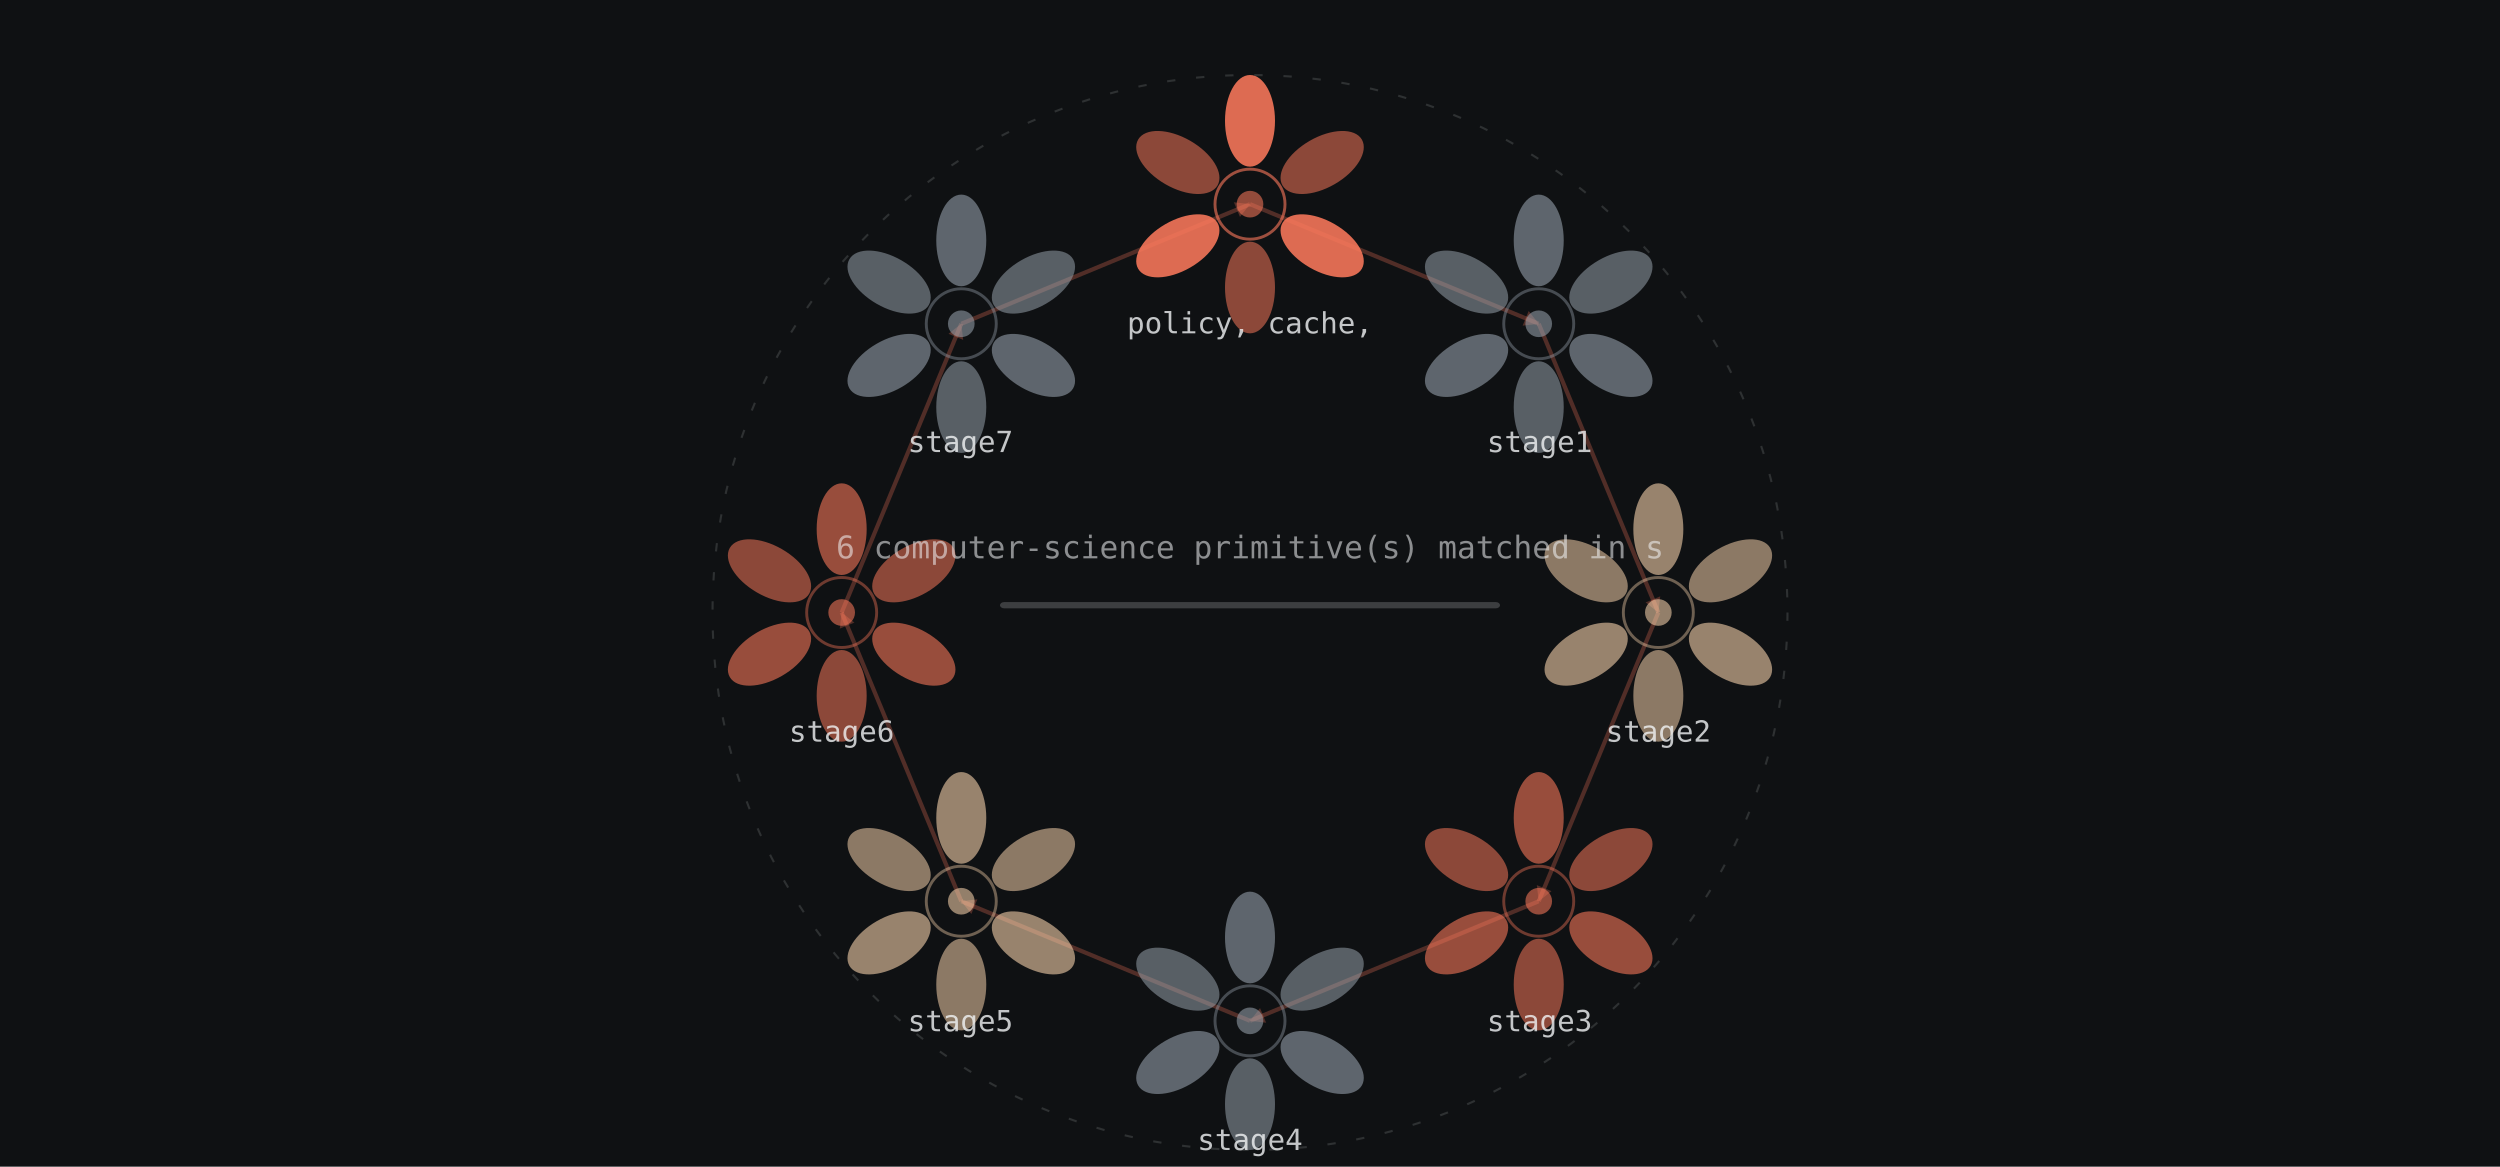
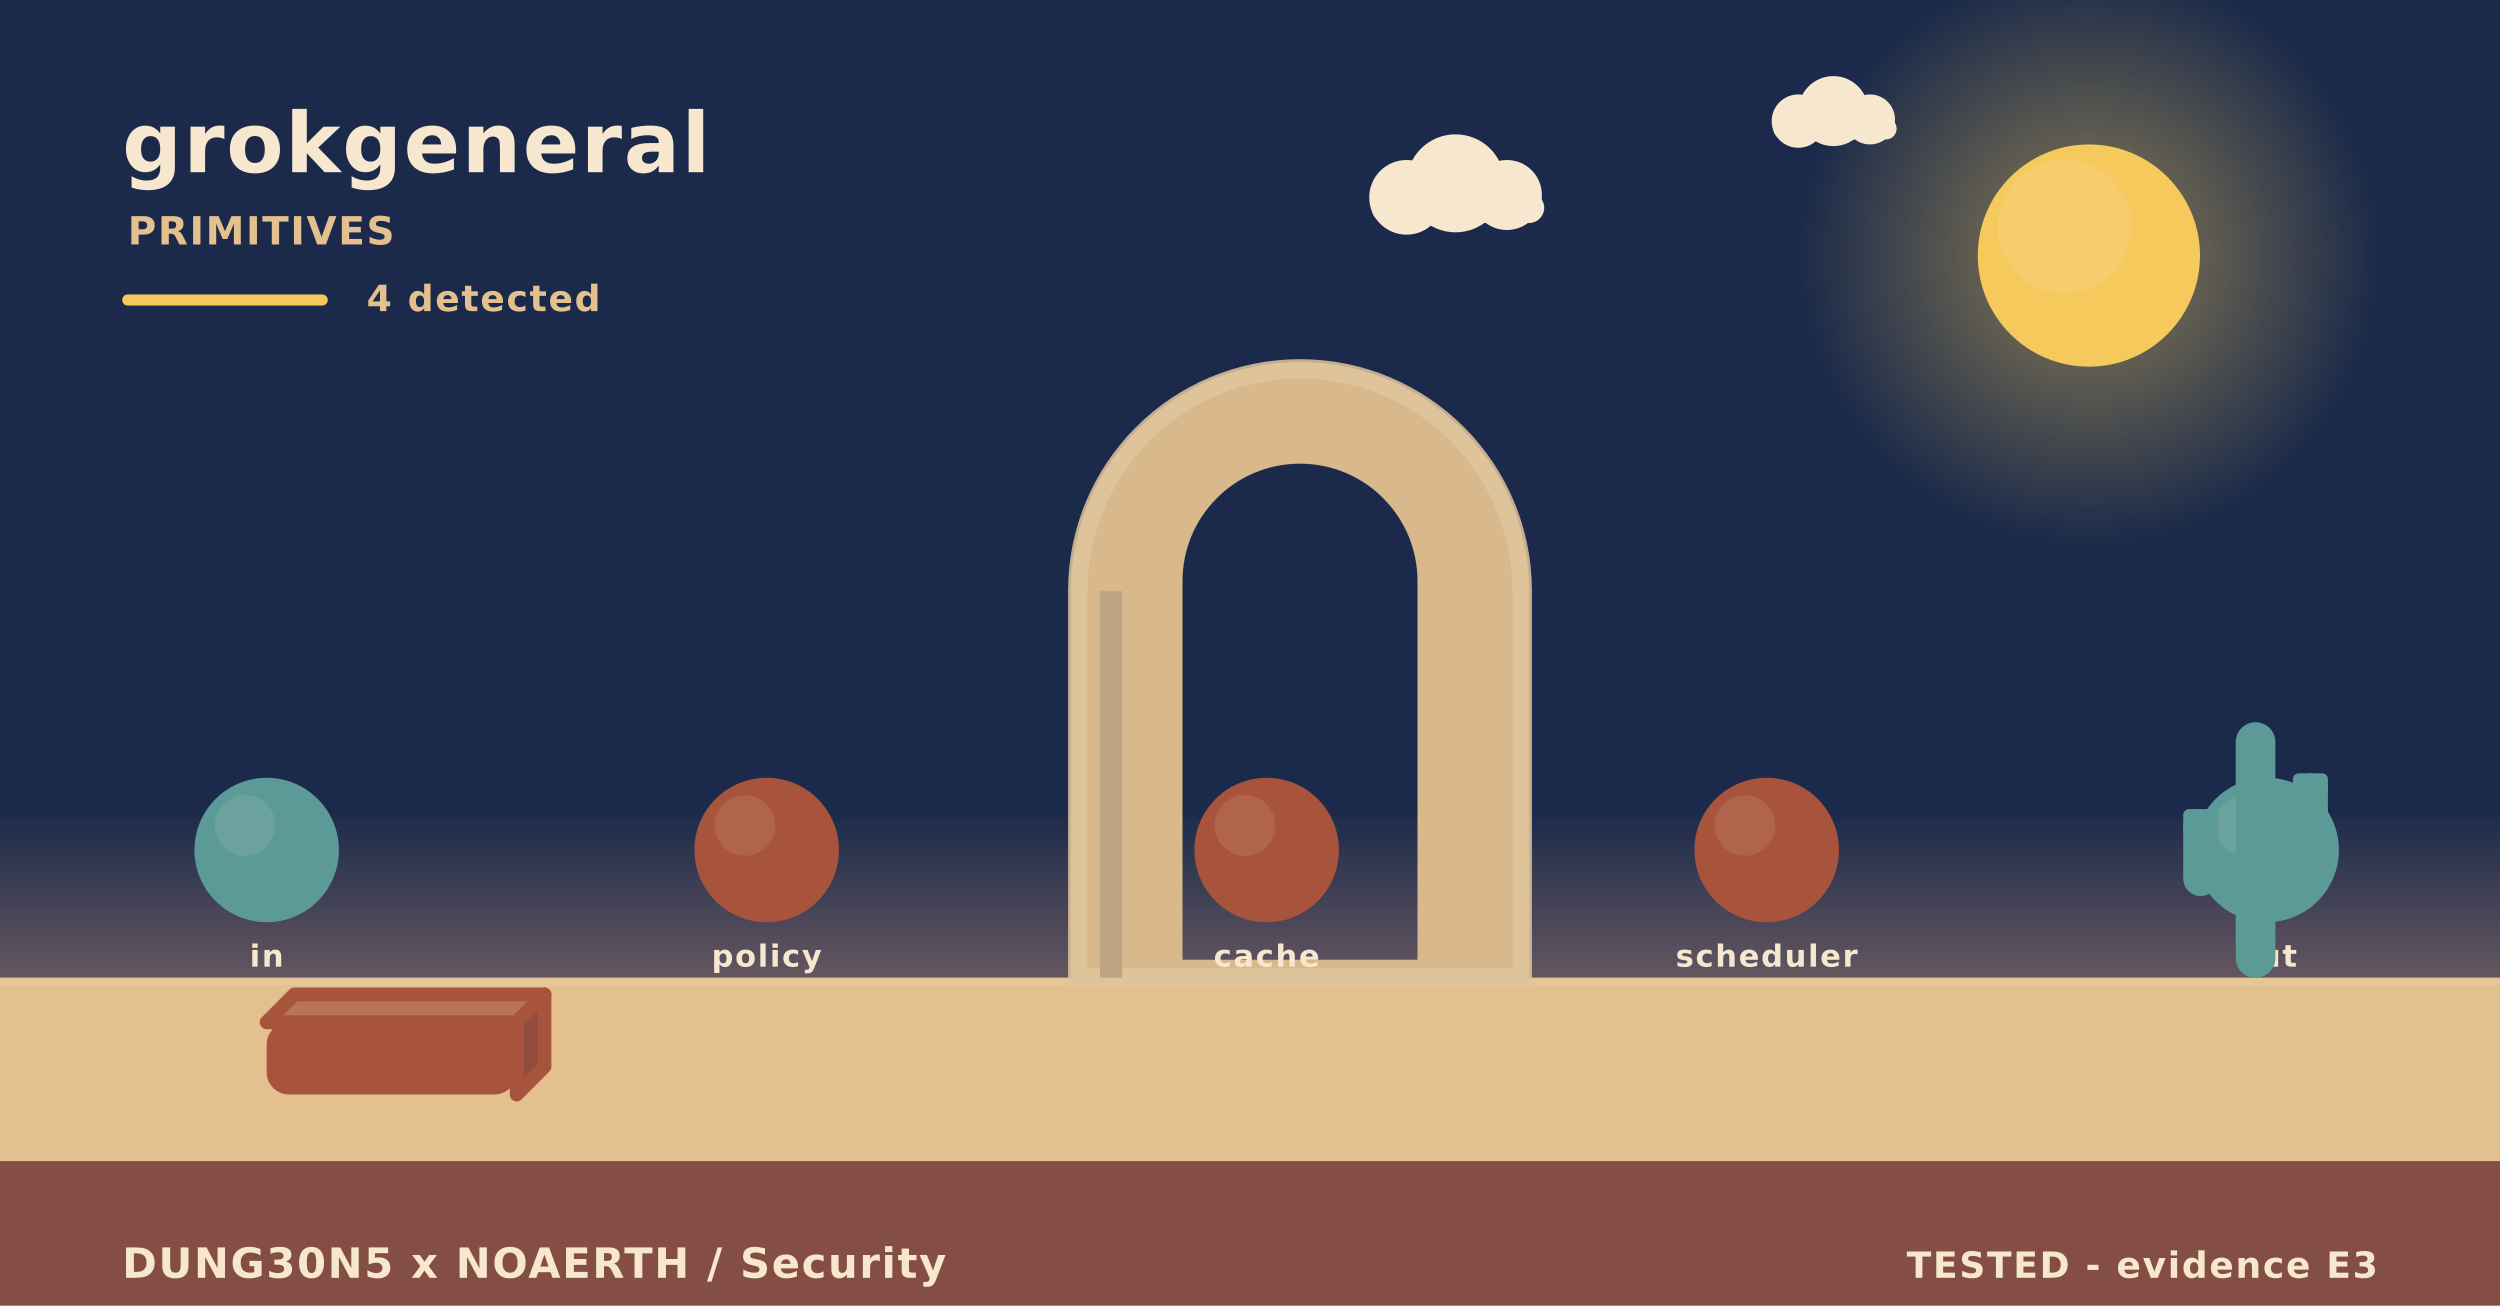
- <svg xmlns="http://www.w3.org/2000/svg" viewBox="0 0 1200 560" width="1200" height="560" role="img" aria-label="grokgeneral state machine">
-   <rect width="1200" height="560" fill="#0f1113" />
-   <defs>
-     <linearGradient id="gs" x1="0" y1="0" x2="1" y2="1">
-       <stop offset="0%" stop-color="#ff7a5c" />
-       <stop offset="100%" stop-color="#9aa5b1" />
-     </linearGradient>
-   </defs>
-   <circle cx="600.00" cy="294.00" r="258.00" fill="none" stroke="rgba(241,243,245,0.140)" stroke-width="1.00" opacity="1.00" stroke-dasharray="4 10" />
-   <line x1="600.00" y1="98.00" x2="738.59" y2="155.41" stroke="rgba(255,122,92,0.500)" stroke-width="2.00" opacity="0.55" />
-   <polygon points="738.59,155.41 733.76,149.29 730.86,156.32" fill="rgba(255,122,92,0.500)" opacity="0.55" />
-   <line x1="738.59" y1="155.41" x2="796.00" y2="294.00" stroke="rgba(255,122,92,0.500)" stroke-width="2.00" opacity="0.55" />
-   <polygon points="796.00,294.00 796.91,286.26 789.89,289.17" fill="rgba(255,122,92,0.500)" opacity="0.55" />
-   <line x1="796.00" y1="294.00" x2="738.59" y2="432.59" stroke="rgba(255,122,92,0.500)" stroke-width="2.00" opacity="0.55" />
-   <polygon points="738.59,432.59 744.71,427.76 737.68,424.86" fill="rgba(255,122,92,0.500)" opacity="0.55" />
-   <line x1="738.59" y1="432.59" x2="600.00" y2="490.00" stroke="rgba(255,122,92,0.500)" stroke-width="2.00" opacity="0.55" />
-   <polygon points="600.00,490.00 607.74,490.91 604.83,483.89" fill="rgba(255,122,92,0.500)" opacity="0.55" />
-   <line x1="600.00" y1="490.00" x2="461.41" y2="432.59" stroke="rgba(255,122,92,0.500)" stroke-width="2.00" opacity="0.55" />
-   <polygon points="461.41,432.59 466.24,438.71 469.14,431.68" fill="rgba(255,122,92,0.500)" opacity="0.55" />
-   <line x1="461.41" y1="432.59" x2="404.00" y2="294.00" stroke="rgba(255,122,92,0.500)" stroke-width="2.00" opacity="0.55" />
-   <polygon points="404.00,294.00 403.09,301.74 410.11,298.83" fill="rgba(255,122,92,0.500)" opacity="0.55" />
-   <line x1="404.00" y1="294.00" x2="461.41" y2="155.41" stroke="rgba(255,122,92,0.500)" stroke-width="2.00" opacity="0.55" />
-   <polygon points="461.41,155.41 455.29,160.24 462.32,163.14" fill="rgba(255,122,92,0.500)" opacity="0.55" />
-   <line x1="461.41" y1="155.41" x2="600.00" y2="98.00" stroke="rgba(255,122,92,0.500)" stroke-width="2.00" opacity="0.55" />
-   <polygon points="600.00,98.00 592.26,97.09 595.17,104.11" fill="rgba(255,122,92,0.500)" opacity="0.55" />
-   <ellipse cx="600.00" cy="58.00" rx="12.00" ry="22.00" fill="rgba(255,122,92,0.900)" opacity="0.95" transform="rotate(0.0 600.00 58.00)" />
-   <ellipse cx="634.64" cy="78.00" rx="12.00" ry="22.00" fill="rgba(255,122,92,0.550)" opacity="0.95" transform="rotate(60.0 634.64 78.00)" />
-   <ellipse cx="634.64" cy="118.00" rx="12.00" ry="22.00" fill="rgba(255,122,92,0.900)" opacity="0.95" transform="rotate(120.0 634.64 118.00)" />
-   <ellipse cx="600.00" cy="138.00" rx="12.00" ry="22.00" fill="rgba(255,122,92,0.550)" opacity="0.95" transform="rotate(180.0 600.00 138.00)" />
-   <ellipse cx="565.36" cy="118.00" rx="12.00" ry="22.00" fill="rgba(255,122,92,0.900)" opacity="0.95" transform="rotate(240.0 565.36 118.00)" />
-   <ellipse cx="565.36" cy="78.00" rx="12.00" ry="22.00" fill="rgba(255,122,92,0.550)" opacity="0.95" transform="rotate(300.0 565.36 78.00)" />
-   <circle cx="600.00" cy="98.00" r="16.80" fill="none" stroke="rgba(255,122,92,0.900)" stroke-width="1.40" opacity="0.66" />
-   <circle cx="600.00" cy="98.00" r="6.40" fill="rgba(255,122,92,0.550)" opacity="1.00" />
-   <text x="600" y="160" font-family="ui-monospace,Menlo,monospace" font-size="14" fill="rgba(241,243,245,0.800)" text-anchor="middle">policy, cache,</text>
-   <ellipse cx="738.59" cy="115.41" rx="12.00" ry="22.00" fill="rgba(154,165,177,0.600)" opacity="0.95" transform="rotate(0.0 738.59 115.41)" />
-   <ellipse cx="773.23" cy="135.41" rx="12.00" ry="22.00" fill="rgba(154,165,177,0.550)" opacity="0.95" transform="rotate(60.0 773.23 135.41)" />
-   <ellipse cx="773.23" cy="175.41" rx="12.00" ry="22.00" fill="rgba(154,165,177,0.600)" opacity="0.95" transform="rotate(120.0 773.23 175.41)" />
-   <ellipse cx="738.59" cy="195.41" rx="12.00" ry="22.00" fill="rgba(154,165,177,0.550)" opacity="0.95" transform="rotate(180.0 738.59 195.41)" />
-   <ellipse cx="703.95" cy="175.41" rx="12.00" ry="22.00" fill="rgba(154,165,177,0.600)" opacity="0.95" transform="rotate(240.0 703.95 175.41)" />
-   <ellipse cx="703.95" cy="135.41" rx="12.00" ry="22.00" fill="rgba(154,165,177,0.550)" opacity="0.95" transform="rotate(300.0 703.95 135.41)" />
-   <circle cx="738.59" cy="155.41" r="16.80" fill="none" stroke="rgba(154,165,177,0.600)" stroke-width="1.40" opacity="0.66" />
-   <circle cx="738.59" cy="155.41" r="6.40" fill="rgba(154,165,177,0.550)" opacity="1.00" />
-   <text x="739" y="217" font-family="ui-monospace,Menlo,monospace" font-size="14" fill="rgba(241,243,245,0.800)" text-anchor="middle">stage1</text>
-   <ellipse cx="796.00" cy="254.00" rx="12.00" ry="22.00" fill="rgba(255,216,177,0.600)" opacity="0.95" transform="rotate(0.0 796.00 254.00)" />
-   <ellipse cx="830.64" cy="274.00" rx="12.00" ry="22.00" fill="rgba(255,216,177,0.550)" opacity="0.95" transform="rotate(60.0 830.64 274.00)" />
-   <ellipse cx="830.64" cy="314.00" rx="12.00" ry="22.00" fill="rgba(255,216,177,0.600)" opacity="0.95" transform="rotate(120.0 830.64 314.00)" />
-   <ellipse cx="796.00" cy="334.00" rx="12.00" ry="22.00" fill="rgba(255,216,177,0.550)" opacity="0.95" transform="rotate(180.0 796.00 334.00)" />
-   <ellipse cx="761.36" cy="314.00" rx="12.00" ry="22.00" fill="rgba(255,216,177,0.600)" opacity="0.95" transform="rotate(240.0 761.36 314.00)" />
-   <ellipse cx="761.36" cy="274.00" rx="12.00" ry="22.00" fill="rgba(255,216,177,0.550)" opacity="0.95" transform="rotate(300.0 761.36 274.00)" />
-   <circle cx="796.00" cy="294.00" r="16.80" fill="none" stroke="rgba(255,216,177,0.600)" stroke-width="1.40" opacity="0.66" />
-   <circle cx="796.00" cy="294.00" r="6.40" fill="rgba(255,216,177,0.550)" opacity="1.00" />
-   <text x="796" y="356" font-family="ui-monospace,Menlo,monospace" font-size="14" fill="rgba(241,243,245,0.800)" text-anchor="middle">stage2</text>
-   <ellipse cx="738.59" cy="392.59" rx="12.00" ry="22.00" fill="rgba(255,122,92,0.600)" opacity="0.95" transform="rotate(0.0 738.59 392.59)" />
-   <ellipse cx="773.23" cy="412.59" rx="12.00" ry="22.00" fill="rgba(255,122,92,0.550)" opacity="0.95" transform="rotate(60.0 773.23 412.59)" />
-   <ellipse cx="773.23" cy="452.59" rx="12.00" ry="22.00" fill="rgba(255,122,92,0.600)" opacity="0.95" transform="rotate(120.0 773.23 452.59)" />
-   <ellipse cx="738.59" cy="472.59" rx="12.00" ry="22.00" fill="rgba(255,122,92,0.550)" opacity="0.95" transform="rotate(180.0 738.59 472.59)" />
-   <ellipse cx="703.95" cy="452.59" rx="12.00" ry="22.00" fill="rgba(255,122,92,0.600)" opacity="0.95" transform="rotate(240.0 703.95 452.59)" />
-   <ellipse cx="703.95" cy="412.59" rx="12.00" ry="22.00" fill="rgba(255,122,92,0.550)" opacity="0.95" transform="rotate(300.0 703.95 412.59)" />
-   <circle cx="738.59" cy="432.59" r="16.80" fill="none" stroke="rgba(255,122,92,0.600)" stroke-width="1.40" opacity="0.66" />
-   <circle cx="738.59" cy="432.59" r="6.40" fill="rgba(255,122,92,0.550)" opacity="1.00" />
-   <text x="739" y="495" font-family="ui-monospace,Menlo,monospace" font-size="14" fill="rgba(241,243,245,0.800)" text-anchor="middle">stage3</text>
-   <ellipse cx="600.00" cy="450.00" rx="12.00" ry="22.00" fill="rgba(154,165,177,0.600)" opacity="0.95" transform="rotate(0.0 600.00 450.00)" />
-   <ellipse cx="634.64" cy="470.00" rx="12.00" ry="22.00" fill="rgba(154,165,177,0.550)" opacity="0.95" transform="rotate(60.0 634.64 470.00)" />
-   <ellipse cx="634.64" cy="510.00" rx="12.00" ry="22.00" fill="rgba(154,165,177,0.600)" opacity="0.95" transform="rotate(120.0 634.64 510.00)" />
-   <ellipse cx="600.00" cy="530.00" rx="12.00" ry="22.00" fill="rgba(154,165,177,0.550)" opacity="0.95" transform="rotate(180.0 600.00 530.00)" />
-   <ellipse cx="565.36" cy="510.00" rx="12.00" ry="22.00" fill="rgba(154,165,177,0.600)" opacity="0.95" transform="rotate(240.0 565.36 510.00)" />
-   <ellipse cx="565.36" cy="470.00" rx="12.00" ry="22.00" fill="rgba(154,165,177,0.550)" opacity="0.95" transform="rotate(300.0 565.36 470.00)" />
-   <circle cx="600.00" cy="490.00" r="16.80" fill="none" stroke="rgba(154,165,177,0.600)" stroke-width="1.40" opacity="0.66" />
-   <circle cx="600.00" cy="490.00" r="6.40" fill="rgba(154,165,177,0.550)" opacity="1.00" />
-   <text x="600" y="552" font-family="ui-monospace,Menlo,monospace" font-size="14" fill="rgba(241,243,245,0.800)" text-anchor="middle">stage4</text>
-   <ellipse cx="461.41" cy="392.59" rx="12.00" ry="22.00" fill="rgba(255,216,177,0.600)" opacity="0.95" transform="rotate(0.0 461.41 392.59)" />
-   <ellipse cx="496.05" cy="412.59" rx="12.00" ry="22.00" fill="rgba(255,216,177,0.550)" opacity="0.95" transform="rotate(60.0 496.05 412.59)" />
-   <ellipse cx="496.05" cy="452.59" rx="12.00" ry="22.00" fill="rgba(255,216,177,0.600)" opacity="0.95" transform="rotate(120.0 496.05 452.59)" />
-   <ellipse cx="461.41" cy="472.59" rx="12.00" ry="22.00" fill="rgba(255,216,177,0.550)" opacity="0.95" transform="rotate(180.0 461.41 472.59)" />
-   <ellipse cx="426.77" cy="452.59" rx="12.00" ry="22.00" fill="rgba(255,216,177,0.600)" opacity="0.95" transform="rotate(240.0 426.77 452.59)" />
-   <ellipse cx="426.77" cy="412.59" rx="12.00" ry="22.00" fill="rgba(255,216,177,0.550)" opacity="0.95" transform="rotate(300.0 426.77 412.59)" />
-   <circle cx="461.41" cy="432.59" r="16.80" fill="none" stroke="rgba(255,216,177,0.600)" stroke-width="1.40" opacity="0.66" />
-   <circle cx="461.41" cy="432.59" r="6.40" fill="rgba(255,216,177,0.550)" opacity="1.00" />
-   <text x="461" y="495" font-family="ui-monospace,Menlo,monospace" font-size="14" fill="rgba(241,243,245,0.800)" text-anchor="middle">stage5</text>
-   <ellipse cx="404.00" cy="254.00" rx="12.00" ry="22.00" fill="rgba(255,122,92,0.600)" opacity="0.95" transform="rotate(0.0 404.00 254.00)" />
-   <ellipse cx="438.64" cy="274.00" rx="12.00" ry="22.00" fill="rgba(255,122,92,0.550)" opacity="0.95" transform="rotate(60.0 438.64 274.00)" />
-   <ellipse cx="438.64" cy="314.00" rx="12.00" ry="22.00" fill="rgba(255,122,92,0.600)" opacity="0.95" transform="rotate(120.0 438.64 314.00)" />
-   <ellipse cx="404.00" cy="334.00" rx="12.00" ry="22.00" fill="rgba(255,122,92,0.550)" opacity="0.95" transform="rotate(180.0 404.00 334.00)" />
-   <ellipse cx="369.36" cy="314.00" rx="12.00" ry="22.00" fill="rgba(255,122,92,0.600)" opacity="0.95" transform="rotate(240.0 369.36 314.00)" />
-   <ellipse cx="369.36" cy="274.00" rx="12.00" ry="22.00" fill="rgba(255,122,92,0.550)" opacity="0.95" transform="rotate(300.0 369.36 274.00)" />
-   <circle cx="404.00" cy="294.00" r="16.80" fill="none" stroke="rgba(255,122,92,0.600)" stroke-width="1.40" opacity="0.66" />
-   <circle cx="404.00" cy="294.00" r="6.40" fill="rgba(255,122,92,0.550)" opacity="1.00" />
-   <text x="404" y="356" font-family="ui-monospace,Menlo,monospace" font-size="14" fill="rgba(241,243,245,0.800)" text-anchor="middle">stage6</text>
-   <ellipse cx="461.41" cy="115.41" rx="12.00" ry="22.00" fill="rgba(154,165,177,0.600)" opacity="0.95" transform="rotate(0.0 461.41 115.41)" />
-   <ellipse cx="496.05" cy="135.41" rx="12.00" ry="22.00" fill="rgba(154,165,177,0.550)" opacity="0.95" transform="rotate(60.0 496.05 135.41)" />
-   <ellipse cx="496.05" cy="175.41" rx="12.00" ry="22.00" fill="rgba(154,165,177,0.600)" opacity="0.95" transform="rotate(120.0 496.05 175.41)" />
-   <ellipse cx="461.41" cy="195.41" rx="12.00" ry="22.00" fill="rgba(154,165,177,0.550)" opacity="0.95" transform="rotate(180.0 461.41 195.41)" />
-   <ellipse cx="426.77" cy="175.41" rx="12.00" ry="22.00" fill="rgba(154,165,177,0.600)" opacity="0.95" transform="rotate(240.0 426.77 175.41)" />
-   <ellipse cx="426.77" cy="135.41" rx="12.00" ry="22.00" fill="rgba(154,165,177,0.550)" opacity="0.95" transform="rotate(300.0 426.77 135.41)" />
-   <circle cx="461.41" cy="155.41" r="16.80" fill="none" stroke="rgba(154,165,177,0.600)" stroke-width="1.40" opacity="0.66" />
-   <circle cx="461.41" cy="155.41" r="6.40" fill="rgba(154,165,177,0.550)" opacity="1.00" />
-   <text x="461" y="217" font-family="ui-monospace,Menlo,monospace" font-size="14" fill="rgba(241,243,245,0.800)" text-anchor="middle">stage7</text>
-   <rect x="480.00" y="289.00" width="240.00" height="3.00" rx="2.00" fill="rgba(241,243,245,0.200)" opacity="1.00" />
-   <text x="600" y="268" font-family="ui-monospace,Menlo,monospace" font-size="15" fill="rgba(241,243,245,0.550)" text-anchor="middle">6 computer-science primitive(s) matched in s</text>
+ <svg xmlns="http://www.w3.org/2000/svg" width="900" height="470" viewBox="0 0 900 470" role="img" aria-label="grokgeneral - how it behaves">
+   <linearGradient id="skys" x1="0" y1="0" x2="0" y2="1">
+     <stop offset="0" stop-color="#1b2a4a" />
+     <stop offset="0.62" stop-color="#1b2a4a" />
+     <stop offset="1" stop-color="#f3ad8a" />
+   </linearGradient>
+   <rect width="900" height="470" fill="url(#skys)" />
+   <radialGradient id="suns">
+     <stop offset="0.35" stop-color="#f5c95c" stop-opacity="0.34" />
+     <stop offset="1" stop-color="#f5c95c" stop-opacity="0" />
+   </radialGradient>
+   <circle cx="752" cy="92" r="104" fill="url(#suns)" />
+   <circle cx="752" cy="92" r="40" fill="#f5c95c" />
+   <circle cx="743.2" cy="81.6" r="24" fill="#f5d27e" opacity="0.5" />
+   <g>
+     <circle cx="524" cy="66" r="17.64" fill="#f6e7ce" />
+     <circle cx="506.36" cy="71.04" r="13.44" fill="#f6e7ce" />
+     <circle cx="542.48" cy="70.2" r="12.6" fill="#f6e7ce" />
+     <rect x="493.76" y="69.36" width="62.16" height="10.92" rx="5.46" fill="#f6e7ce" />
+   </g>
+   <g>
+     <circle cx="660" cy="40" r="12.6" fill="#f6e7ce" />
+     <circle cx="647.4" cy="43.6" r="9.6" fill="#f6e7ce" />
+     <circle cx="673.2" cy="43" r="9" fill="#f6e7ce" />
+     <rect x="638.4" y="42.4" width="44.4" height="7.8" rx="3.9" fill="#f6e7ce" />
+   </g>
+   <rect x="0" y="352" width="900" height="118" fill="#e3c08d" />
+   <rect x="0" y="352" width="900" height="3" fill="#e6c596" />
+   <text x="44" y="62" font-family="Verdana,DejaVu Sans,sans-serif" font-size="30" font-weight="700" letter-spacing="0.6" fill="#f6e7ce" text-anchor="start">grokgeneral</text>
+   <text x="46" y="88" font-family="Verdana,DejaVu Sans,sans-serif" font-size="14" font-weight="700" letter-spacing="0.6" fill="#e3c08d" text-anchor="start">PRIMITIVES</text>
+   <rect x="44" y="106" width="74" height="4" rx="2" fill="#f5c95c" />
+   <text x="132" y="112" font-family="Verdana,DejaVu Sans,sans-serif" font-size="13" font-weight="700" letter-spacing="0.6" fill="#e3c08d" text-anchor="start">4 detected</text>
+   <path d="M388,352 L388,212.8 A80,80 0 0 1 548,212.8 L548,352 Z M423.2,348 L423.2,209.22 A44.8,44.8 0 0 1 512.8,209.22 L512.8,348 Z" fill="#d9b98c" fill-rule="evenodd" stroke="#d9b98c" stroke-width="5" stroke-linejoin="round" />
+   <path d="M388,352 L388,212.8 A80,80 0 0 1 548,212.8 L548,352 Z" fill="none" stroke="#e0c49c" stroke-width="7" stroke-linecap="round" opacity="0.85" />
+   <rect x="396" y="212.8" width="8" height="139.2" fill="#bea583" />
+   <circle cx="96" cy="306" r="26" fill="#5b9a97" />
+   <circle cx="88.2" cy="297.16" r="10.92" fill="#7aa9a2" opacity="0.55" />
+   <text x="96" y="348" font-family="Verdana,DejaVu Sans,sans-serif" font-size="11" font-weight="700" letter-spacing="0.6" fill="#f6e7ce" text-anchor="middle">in</text>
+   <circle cx="276" cy="306" r="26" fill="#a8543c" />
+   <circle cx="268.2" cy="297.16" r="10.92" fill="#b87159" opacity="0.55" />
+   <text x="276" y="348" font-family="Verdana,DejaVu Sans,sans-serif" font-size="11" font-weight="700" letter-spacing="0.6" fill="#f6e7ce" text-anchor="middle">policy</text>
+   <circle cx="456" cy="306" r="26" fill="#a8543c" />
+   <circle cx="448.2" cy="297.16" r="10.92" fill="#b87159" opacity="0.55" />
+   <text x="456" y="348" font-family="Verdana,DejaVu Sans,sans-serif" font-size="11" font-weight="700" letter-spacing="0.6" fill="#f6e7ce" text-anchor="middle">cache</text>
+   <circle cx="636" cy="306" r="26" fill="#a8543c" />
+   <circle cx="628.2" cy="297.16" r="10.92" fill="#b87159" opacity="0.55" />
+   <text x="636" y="348" font-family="Verdana,DejaVu Sans,sans-serif" font-size="11" font-weight="700" letter-spacing="0.6" fill="#f6e7ce" text-anchor="middle">scheduler</text>
+   <circle cx="816" cy="306" r="26" fill="#5b9a97" />
+   <circle cx="808.2" cy="297.16" r="10.92" fill="#7aa9a2" opacity="0.55" />
+   <text x="816" y="348" font-family="Verdana,DejaVu Sans,sans-serif" font-size="11" font-weight="700" letter-spacing="0.6" fill="#f6e7ce" text-anchor="middle">out</text>
+   <path d="M96,368 L186,368 L196,358 L106,358 Z" fill="#b9745c" stroke="#a8543c" stroke-width="5" stroke-linejoin="round" />
+   <path d="M186,368 L196,358 L196,384 L186,394 Z" fill="#904d3e" stroke="#a8543c" stroke-width="5" stroke-linejoin="round" />
+   <rect x="96" y="368" width="90" height="26" rx="8" fill="#a8543c" />
+   <rect x="804.86" y="260" width="14.28" height="92" rx="7.14" fill="#5b9a97" />
+   <rect x="785.96" y="291.28" width="12.6" height="31.28" rx="6.3" fill="#5b9a97" />
+   <rect x="785.96" y="291.28" width="12.6" height="9.2" rx="2.1" fill="#5b9a97" />
+   <rect x="825.44" y="278.4" width="12.6" height="31.28" rx="6.3" fill="#5b9a97" />
+   <rect x="825.44" y="278.4" width="12.6" height="9.2" rx="2.1" fill="#5b9a97" />
+   <rect x="0" y="418" width="900" height="52" rx="0" fill="#7e4740" opacity="0.94" />
+   <text x="44" y="460" font-family="Verdana,DejaVu Sans,sans-serif" font-size="15" font-weight="700" letter-spacing="0.6" fill="#f6e7ce" text-anchor="start">DUNG30N5 x NOAERTH  /  Security</text>
+   <text x="856" y="460" font-family="Verdana,DejaVu Sans,sans-serif" font-size="13" font-weight="700" letter-spacing="0.6" fill="#f6e7ce" text-anchor="end">TESTED  -  evidence E3</text>
</svg>
